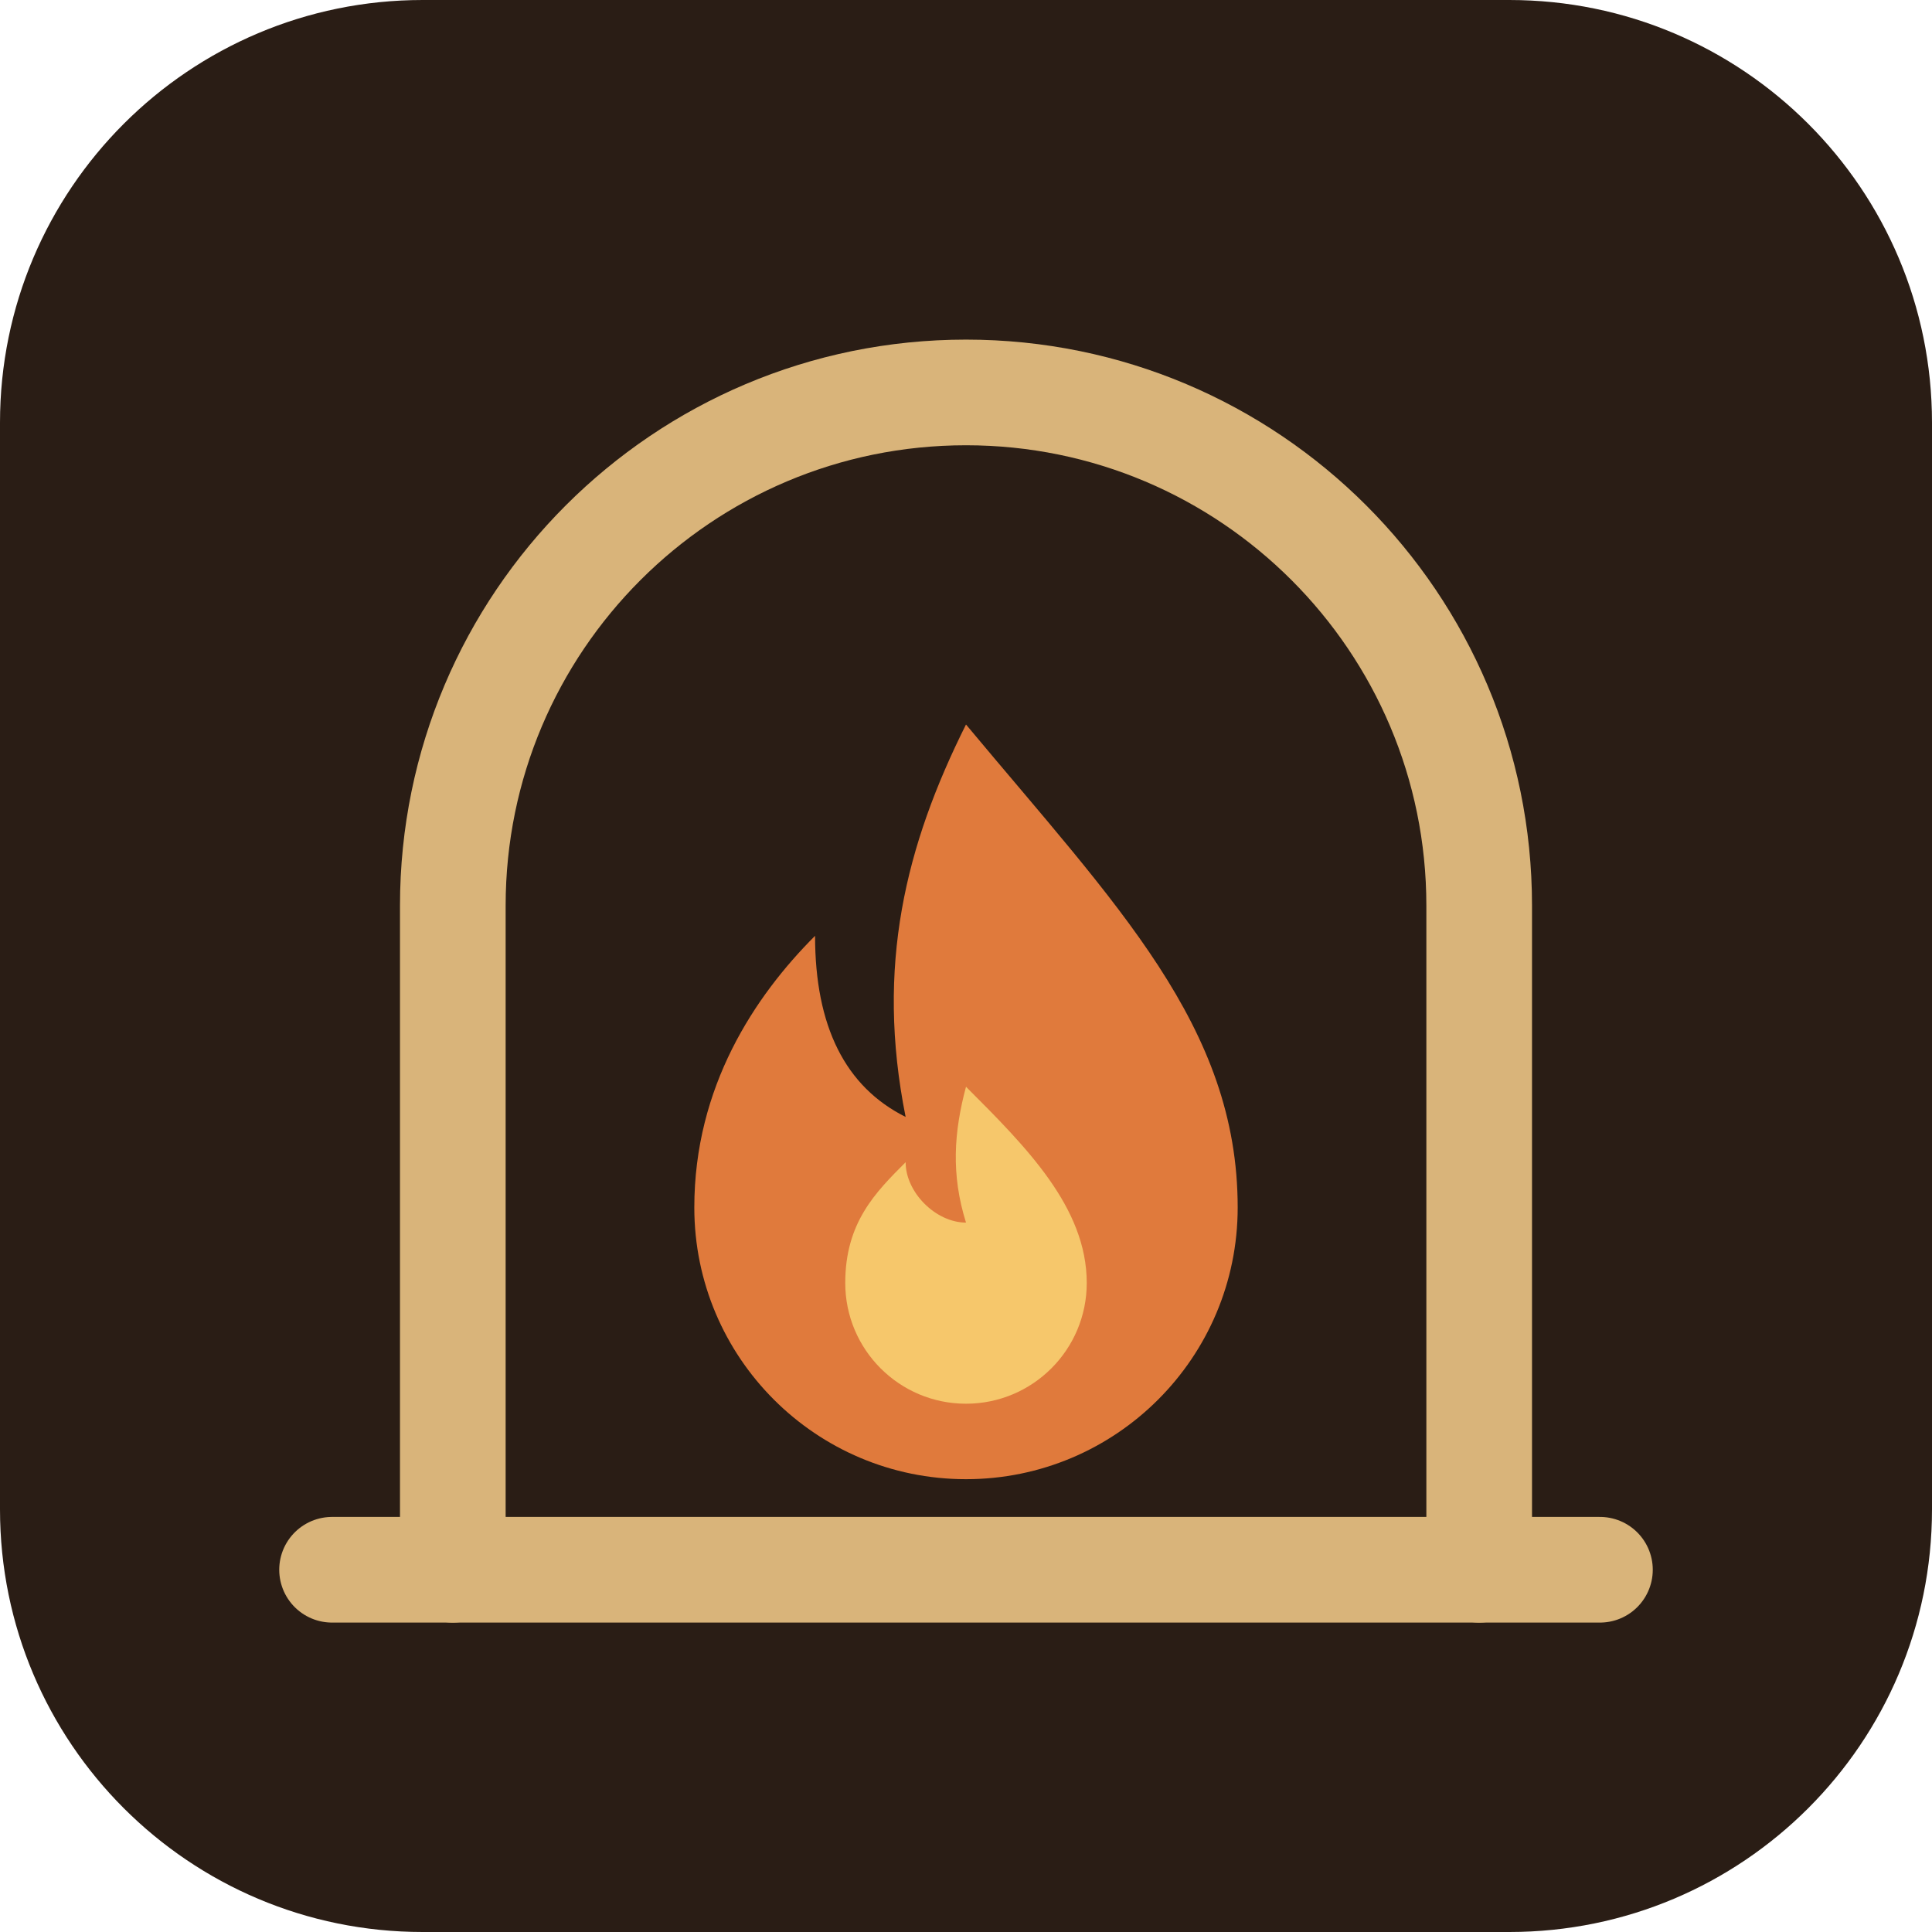
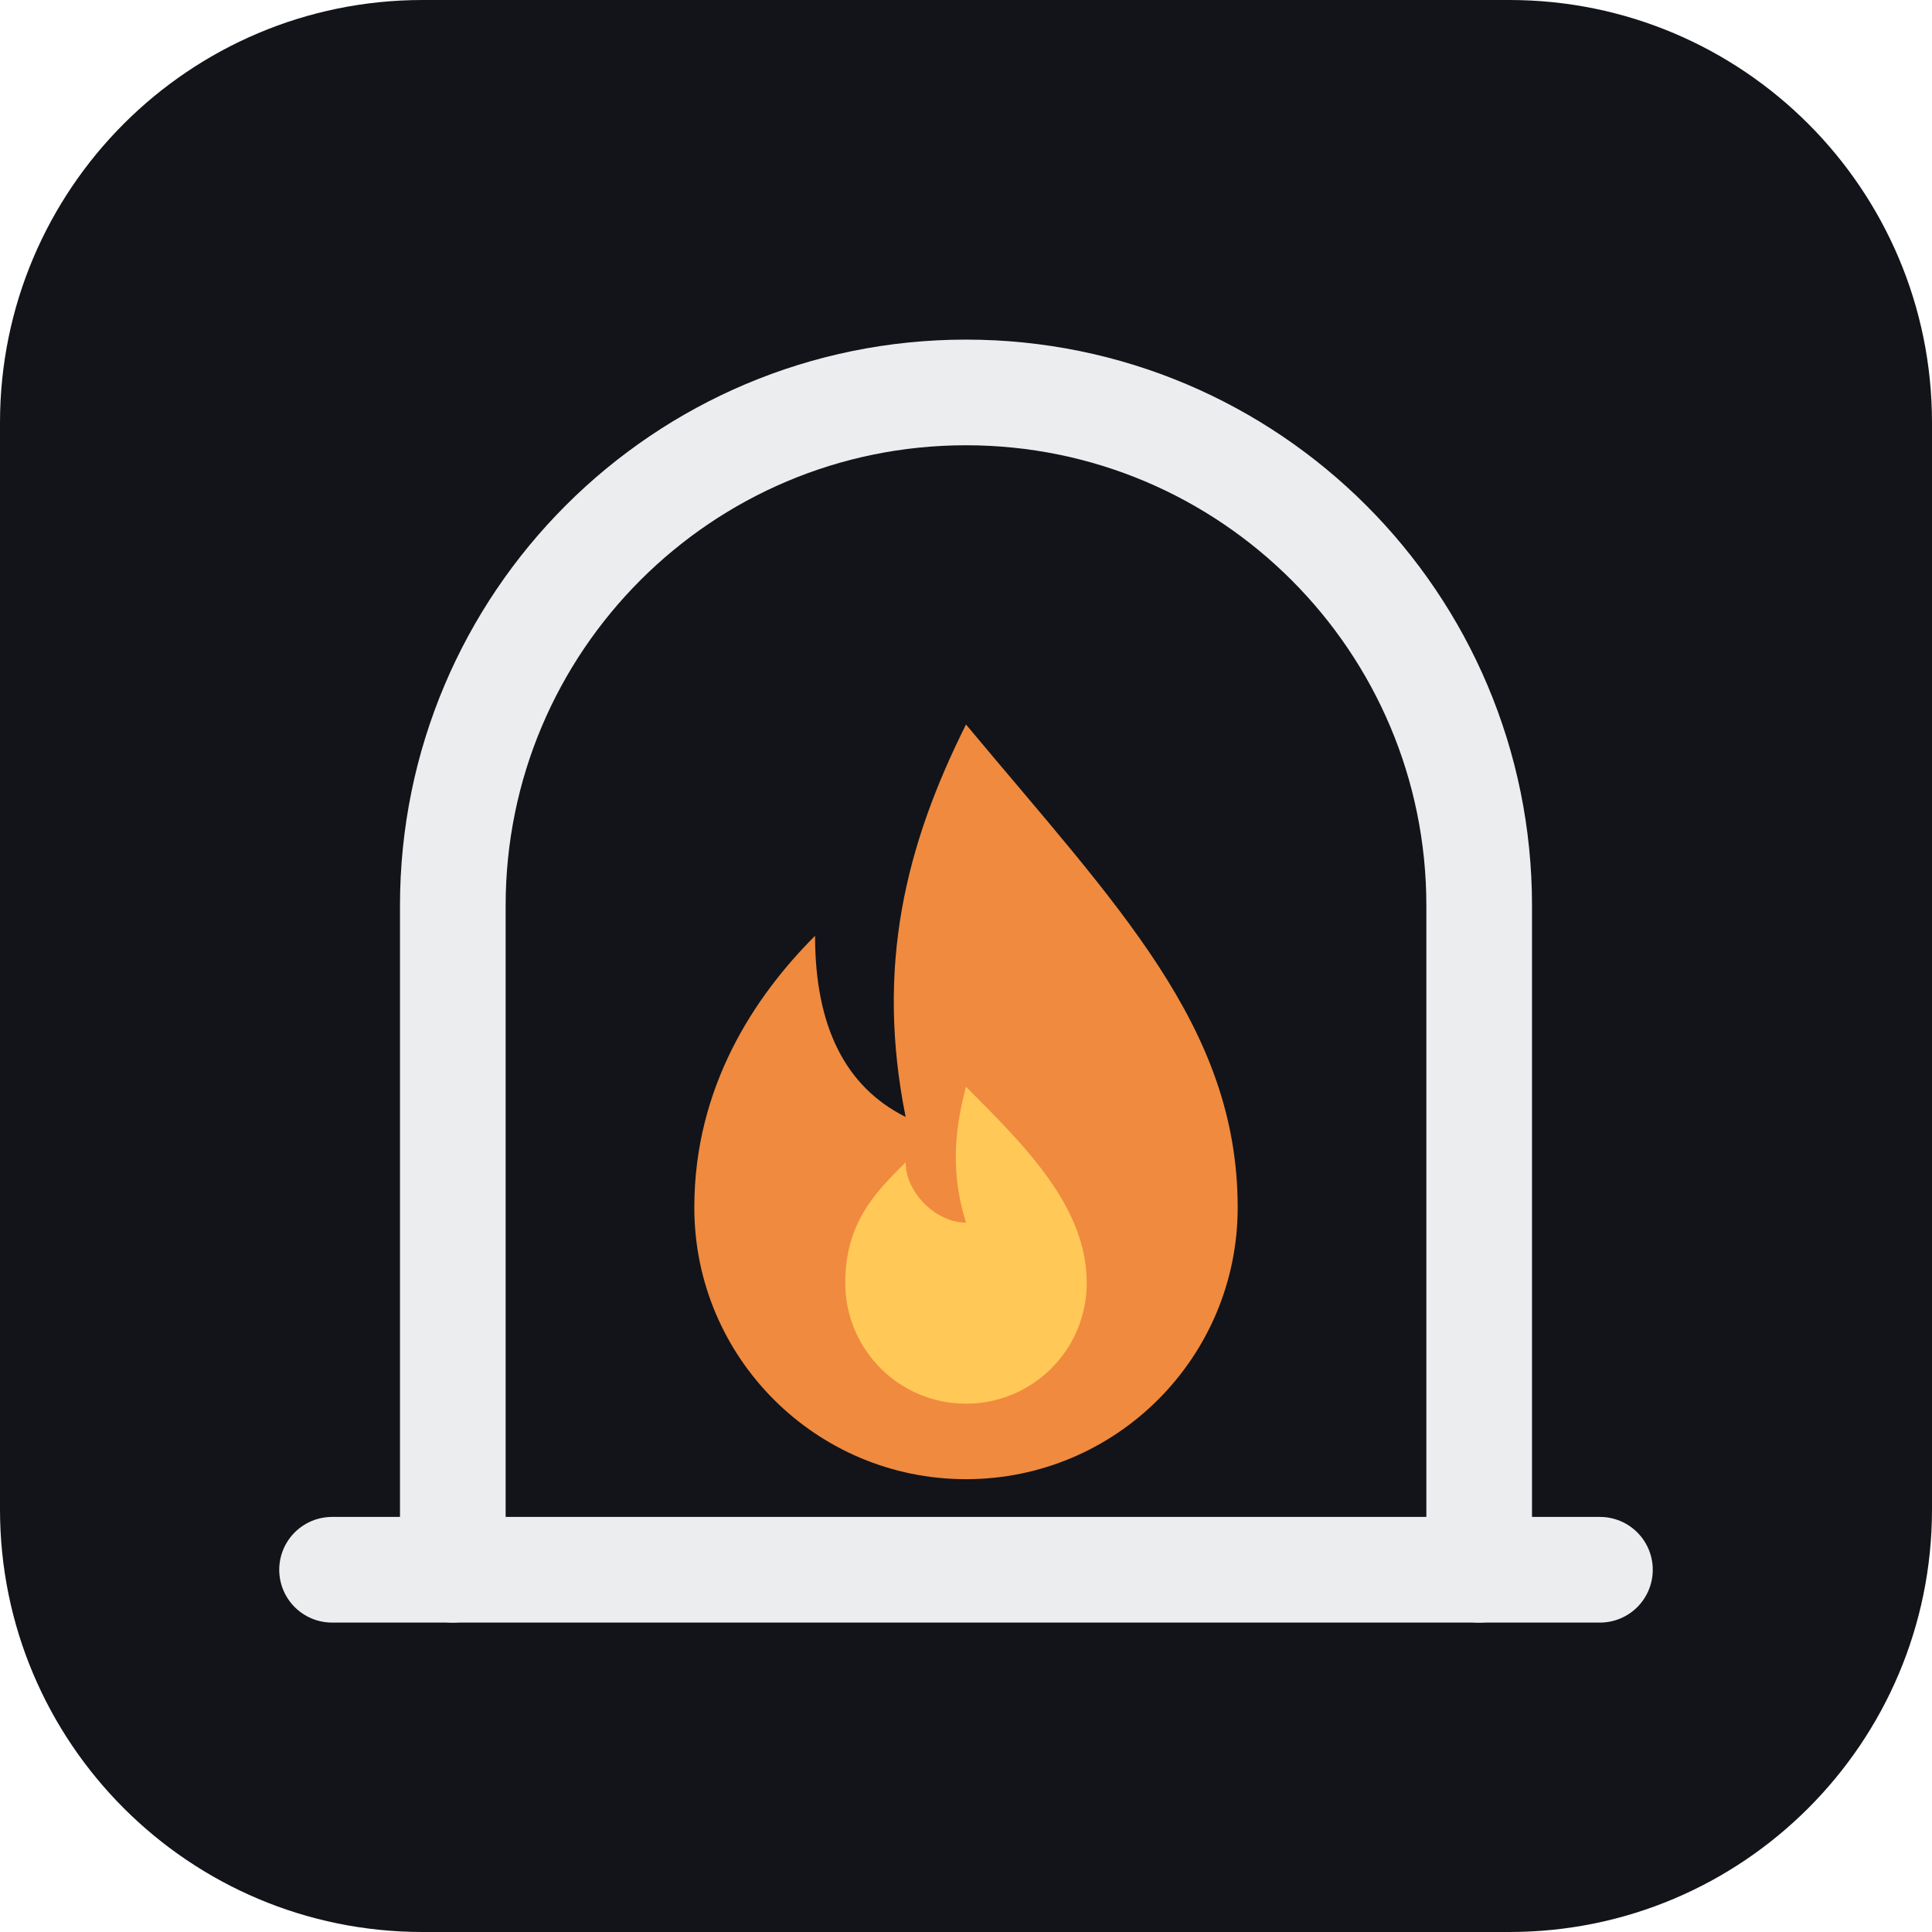
<svg xmlns="http://www.w3.org/2000/svg" viewBox="0 0 64 64" role="img" aria-label="Hearthold">
-   <rect width="64" height="64" rx="14" fill="#2A1D15" />
-   <path d="M15 52V30a17 17 0 0 1 34 0v22" fill="none" stroke="#D9B47A" stroke-width="3.5" stroke-linecap="round" />
-   <path d="M11 52h42" stroke="#D9B47A" stroke-width="3.5" stroke-linecap="round" />
-   <path d="M32 24c5 6 9 10 9 16a9 9 0 0 1-18 0c0-4 2-7 4-9 0 3 1 5 3 6-1-5 0-9 2-13z" fill="#E07A3C" />
-   <path d="M32 36c2 2 4 4 4 6.5a4 4 0 0 1-8 0c0-2 1-3 2-4 0 1 1 2 2 2-.5-1.6-.4-3 0-4.5z" fill="#F6C76B" />
+   <rect width="64" height="64" rx="14" fill="#121419" />
+   <path d="M15 52V30a17 17 0 0 1 34 0v22" fill="none" stroke="#ECEDEF" stroke-width="3.5" stroke-linecap="round" />
+   <path d="M11 52h42" stroke="#ECEDEF" stroke-width="3.5" stroke-linecap="round" />
+   <path d="M32 24c5 6 9 10 9 16a9 9 0 0 1-18 0c0-4 2-7 4-9 0 3 1 5 3 6-1-5 0-9 2-13z" fill="#F08A3E" />
+   <path d="M32 36c2 2 4 4 4 6.5a4 4 0 0 1-8 0c0-2 1-3 2-4 0 1 1 2 2 2-.5-1.6-.4-3 0-4.5z" fill="#FFC857" />
</svg>
